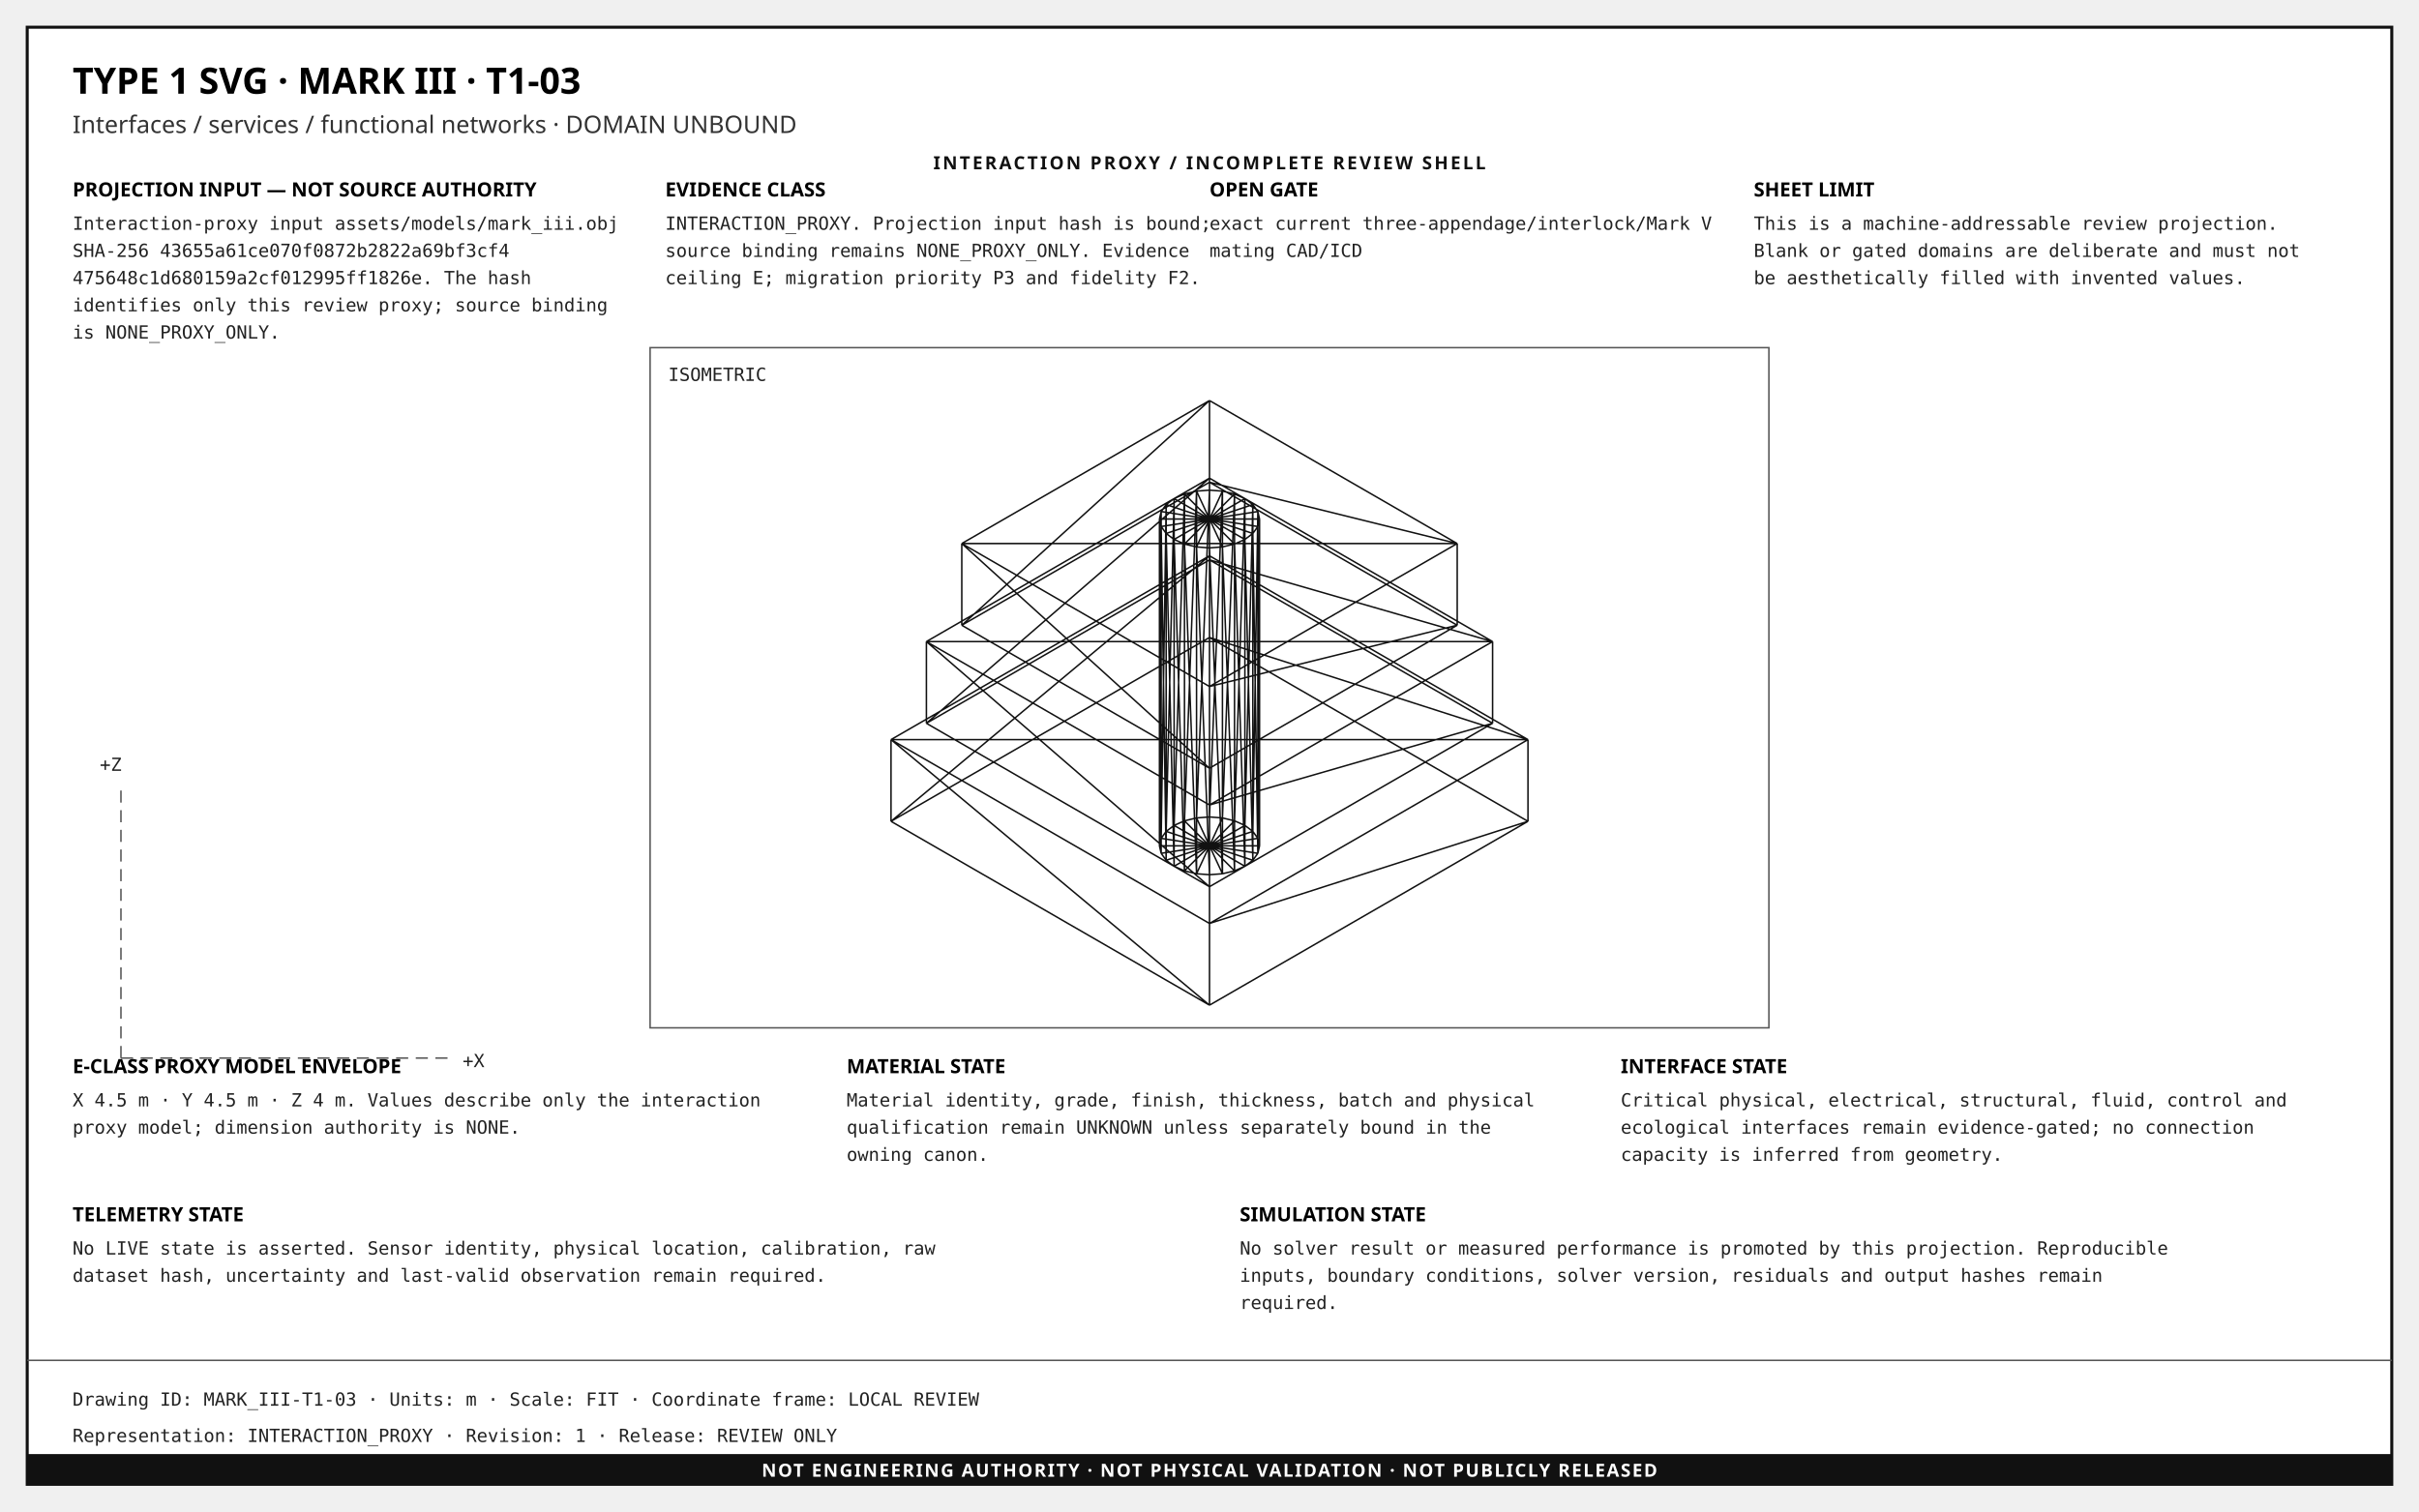
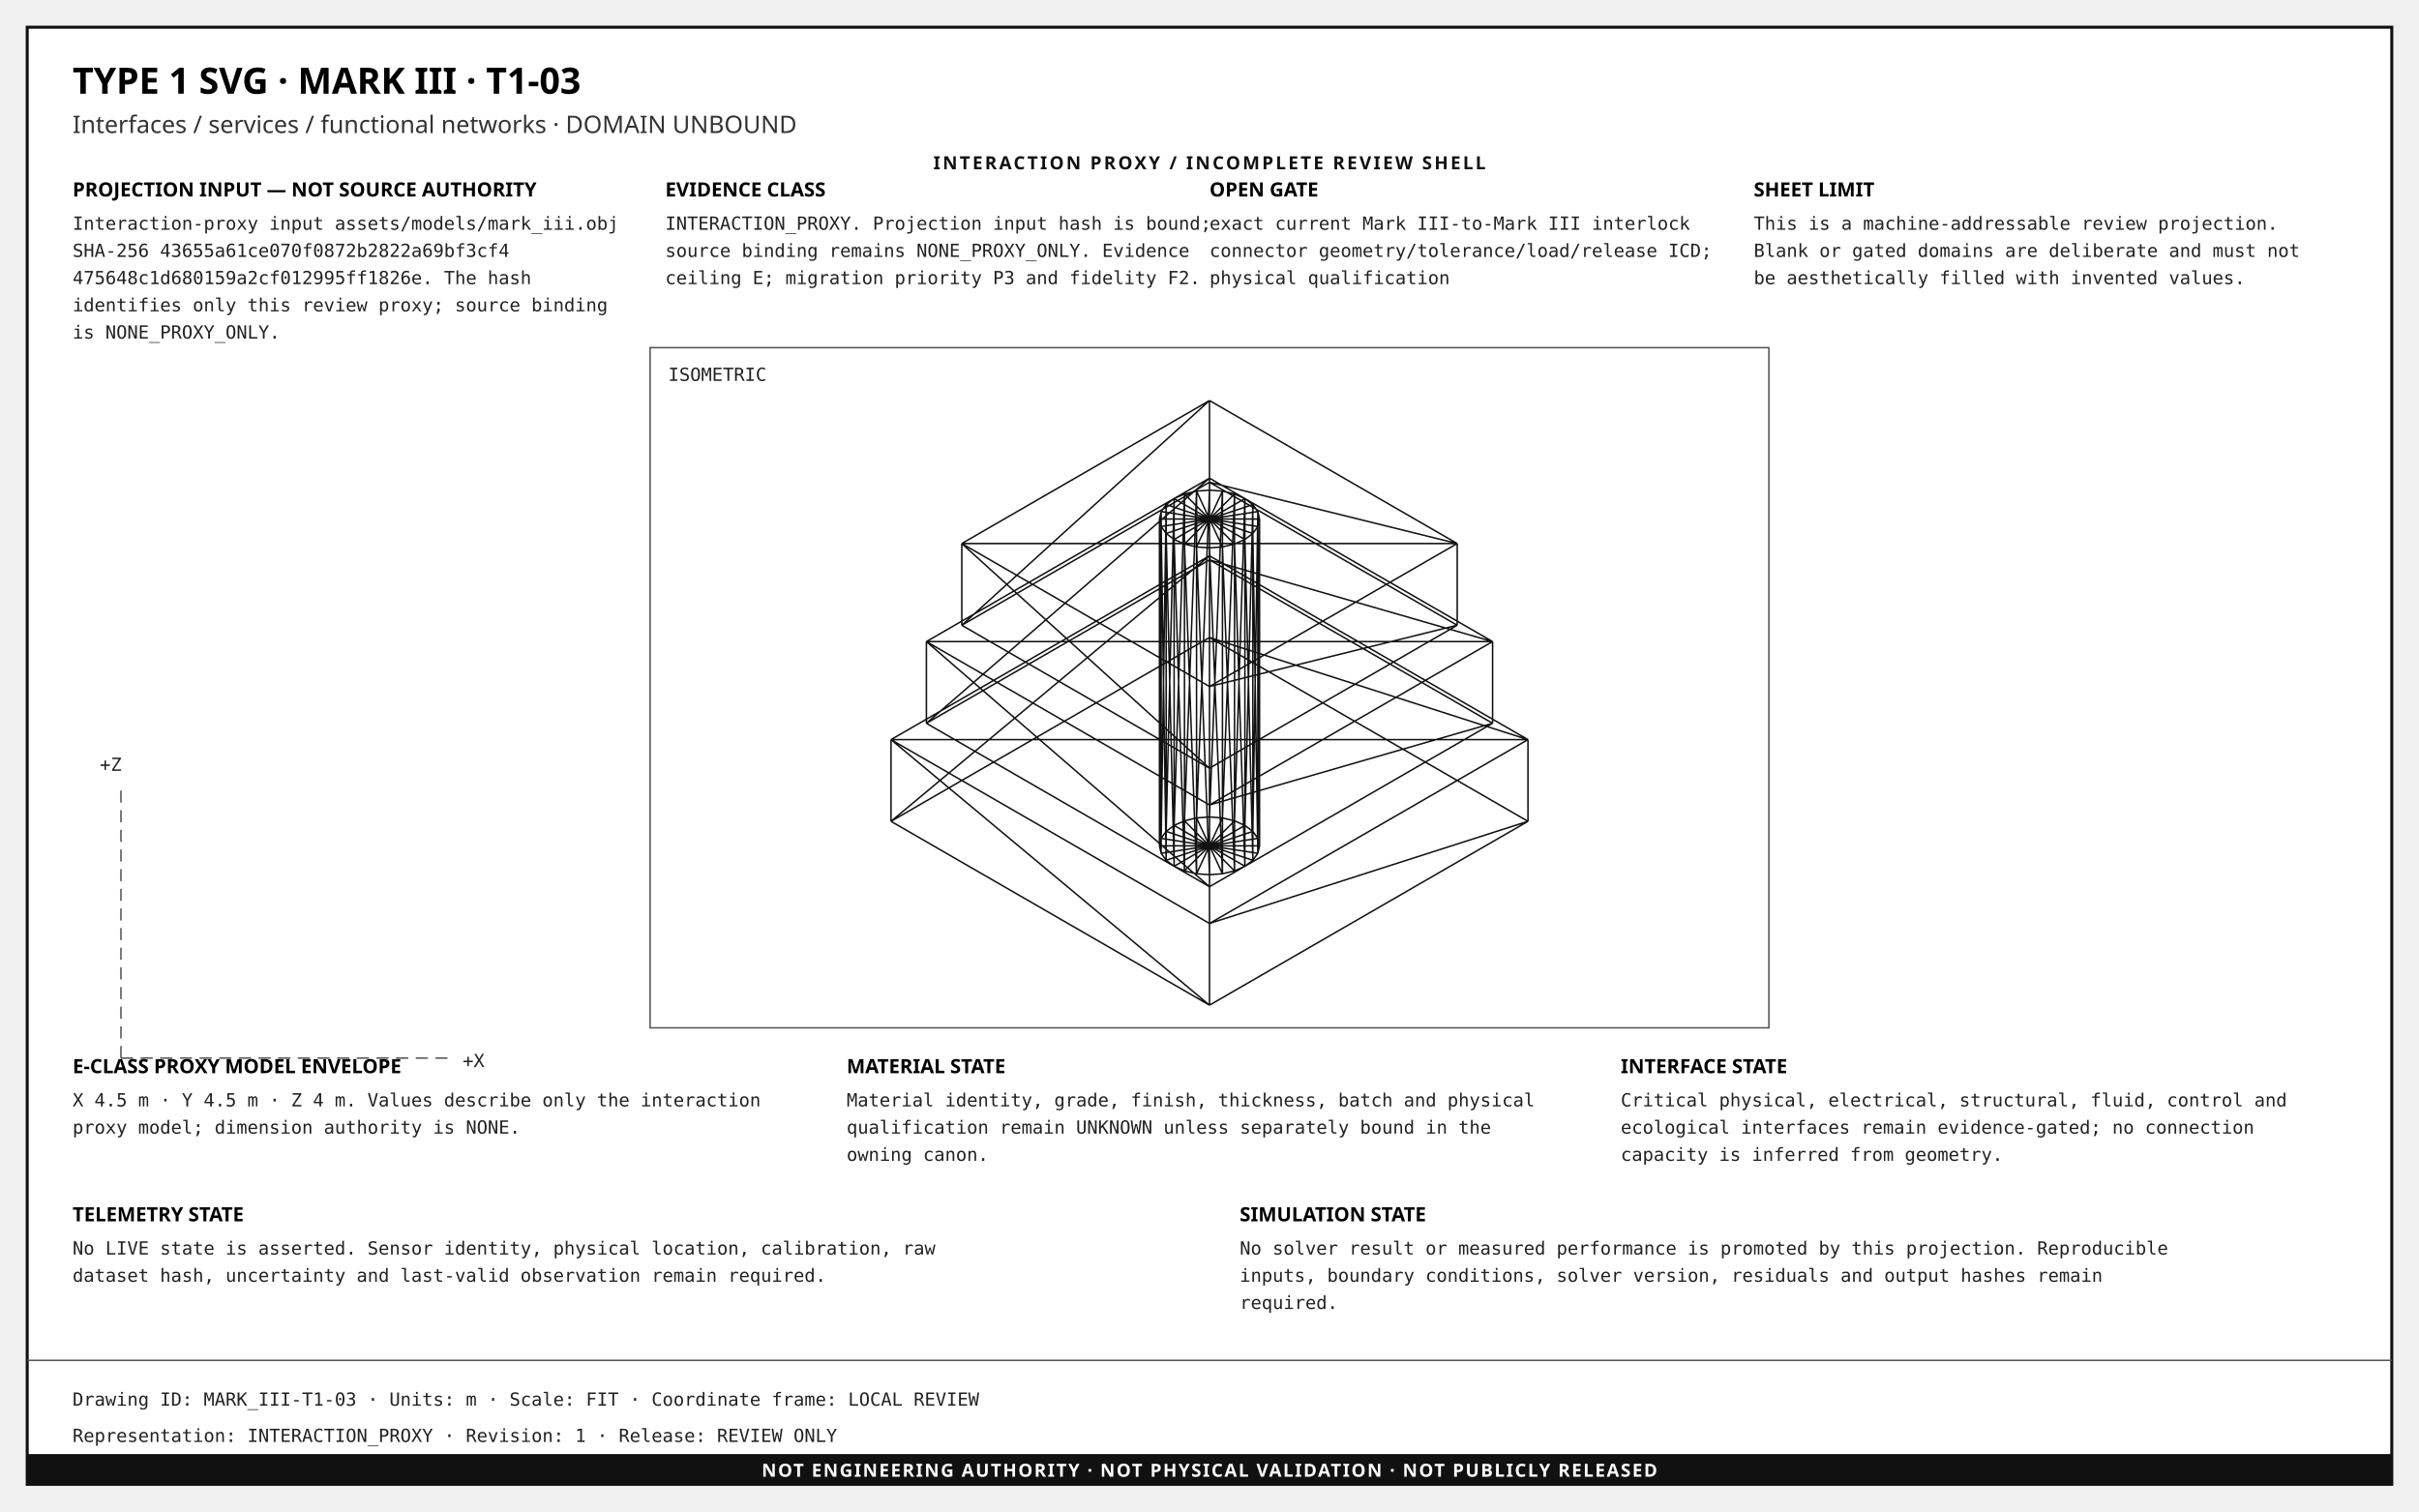
<svg xmlns="http://www.w3.org/2000/svg" width="100%" height="auto" viewBox="0 0 1600 1000" preserveAspectRatio="xMidYMin meet" role="img" aria-labelledby="MARK_III-T1-03-title MARK_III-T1-03-desc" data-twin-id="mark_iii" data-drawing-id="MARK_III-T1-03" data-representation-class="INTERACTION_PROXY" data-package-kind="INTERACTION_PROXY_REVIEW_SHELL" data-evidence-ceiling="E" data-source-binding-state="NONE_PROXY_ONLY" data-dimension-authority="NONE" data-type1-complete="false" data-release-eligible="false" data-release-state="REVIEW_ONLY_NOT_PUBLICLY_RELEASED">
  <style>.sheet{fill:#fff;stroke:#111;stroke-width:2}.border,.viewbox{fill:none;stroke:#555;stroke-width:1}.geometry{stroke:#111;stroke-width:1;fill:none;vector-effect:non-scaling-stroke}.datum{stroke:#555;stroke-width:1;stroke-dasharray:8 5}.title{font:700 24px system-ui,sans-serif}.subtitle{font:16px system-ui,sans-serif;fill:#333}.section-title{font:700 13px system-ui,sans-serif}.body,.label{font:12px ui-monospace,monospace;fill:#222}.proxy-watermark{font:700 12px system-ui,sans-serif;fill:#111;letter-spacing:1.5px}.gate{fill:#111}.gate-text{font:700 12px system-ui,sans-serif;fill:#fff;letter-spacing:1px}</style>
  <g id="L00-SHEET" data-layer="L00-SHEET">
    <rect x="18" y="18" width="1564" height="964" class="sheet" />
    <text x="48" y="62" class="title">TYPE 1 SVG · MARK III · T1-03</text>
    <text x="48" y="88" class="subtitle">Interfaces / services / functional networks · DOMAIN UNBOUND</text>
    <line x1="18" y1="900" x2="1582" y2="900" class="border" />
    <text x="48" y="930" class="body">Drawing ID: MARK_III-T1-03 · Units: m · Scale: FIT · Coordinate frame: LOCAL REVIEW</text>
    <text x="48" y="954" class="body">Representation: INTERACTION_PROXY · Revision: 1 · Release: REVIEW ONLY</text>
  </g>
  <g id="L10-CONTEXT" data-layer="L10-CONTEXT">
    <text x="48" y="130" class="section-title">PROJECTION INPUT — NOT SOURCE AUTHORITY</text>
    <text x="48" y="152" class="body">Interaction-proxy input assets/models/mark_iii.obj</text>
    <text x="48" y="170" class="body">SHA-256 43655a61ce070f0872b2822a69bf3cf4</text>
    <text x="48" y="188" class="body">475648c1d680159a2cf012995ff1826e. The hash</text>
    <text x="48" y="206" class="body">identifies only this review proxy; source binding</text>
    <text x="48" y="224" class="body">is NONE_PROXY_ONLY.</text>
  </g>
  <g id="L20-AUTH-GEOMETRY" data-layer="L20-AUTH-GEOMETRY">

</g>
  <g id="L21-DERIVED-GEOMETRY" data-layer="L21-DERIVED-GEOMETRY">

</g>
  <g id="L22-PROVISIONAL-GEOMETRY" data-layer="L22-PROVISIONAL-GEOMETRY">
    <rect x="430" y="230" width="740" height="450" class="viewbox" />
    <text x="442" y="252" class="label">ISOMETRIC</text>
    <path id="MARK_III-T1-03-ISOMETRIC-proxy-wireframe" data-feature-class="INTERACTION_PROXY_WIREFRAME" d="M 589.345 543.378 L 589.345 489.324 M 589.345 543.378 L 800.000 421.757 M 589.345 543.378 L 800.000 367.703 M 589.345 489.324 L 800.000 367.703 M 800.000 421.757 L 800.000 367.703 M 589.345 543.378 L 800.000 665.000 M 589.345 489.324 L 800.000 665.000 M 800.000 421.757 L 800.000 665.000 M 589.345 489.324 L 800.000 610.946 M 800.000 665.000 L 800.000 610.946 M 800.000 421.757 L 1010.655 543.378 M 800.000 665.000 L 1010.655 543.378 M 800.000 610.946 L 1010.655 543.378 M 589.345 489.324 L 1010.655 489.324 M 800.000 421.757 L 1010.655 489.324 M 800.000 367.703 L 1010.655 489.324 M 800.000 610.946 L 1010.655 489.324 M 1010.655 543.378 L 1010.655 489.324 M 612.751 478.514 L 612.751 424.459 M 612.751 478.514 L 800.000 370.405 M 612.751 478.514 L 800.000 316.351 M 612.751 424.459 L 800.000 316.351 M 800.000 370.405 L 800.000 316.351 M 612.751 478.514 L 800.000 586.622 M 612.751 424.459 L 800.000 586.622 M 800.000 370.405 L 800.000 586.622 M 612.751 424.459 L 800.000 532.568 M 800.000 586.622 L 800.000 532.568 M 800.000 370.405 L 987.249 478.514 M 800.000 586.622 L 987.249 478.514 M 800.000 532.568 L 987.249 478.514 M 612.751 424.459 L 987.249 424.459 M 800.000 370.405 L 987.249 424.459 M 800.000 316.351 L 987.249 424.459 M 800.000 532.568 L 987.249 424.459 M 987.249 478.514 L 987.249 424.459 M 636.157 413.649 L 636.157 359.595 M 636.157 413.649 L 800.000 319.054 M 636.157 413.649 L 800.000 265.000 M 636.157 359.595 L 800.000 265.000 M 800.000 319.054 L 800.000 265.000 M 636.157 413.649 L 800.000 508.243 M 636.157 359.595 L 800.000 508.243 M 800.000 319.054 L 800.000 508.243 M 636.157 359.595 L 800.000 454.189 M 800.000 508.243 L 800.000 454.189 M 800.000 319.054 L 963.843 413.649 M 800.000 508.243 L 963.843 413.649 M 800.000 454.189 L 963.843 413.649 M 636.157 359.595 L 963.843 359.595 M 800.000 319.054 L 963.843 359.595 M 800.000 265.000 L 963.843 359.595 M 800.000 454.189 L 963.843 359.595 M 963.843 413.649 L 963.843 359.595 M 800.000 559.595 L 823.406 573.108 M 823.406 573.108 L 823.406 356.892 M 823.406 356.892 L 800.000 343.378 M 800.000 559.595 L 828.666 569.150 M 823.406 573.108 L 828.666 569.150 M 823.406 356.892 L 828.666 569.150 M 823.406 356.892 L 828.666 352.934 M 800.000 343.378 L 828.666 352.934 M 828.666 569.150 L 828.666 352.934 M 800.000 559.595 L 831.973 564.541 M 828.666 569.150 L 831.973 564.541 M 828.666 352.934 L 831.973 564.541 M 800.000 343.378 L 831.973 348.325 M 828.666 352.934 L 831.973 348.325 M 831.973 564.541 L 831.973 348.325 M 800.000 559.595 L 833.101 559.595 M 831.973 564.541 L 833.101 559.595 M 831.973 348.325 L 833.101 559.595 M 800.000 343.378 L 833.101 343.378 M 831.973 348.325 L 833.101 343.378 M 833.101 559.595 L 833.101 343.378 M 800.000 559.595 L 831.973 554.648 M 833.101 559.595 L 831.973 554.648 M 833.101 343.378 L 831.973 554.648 M 800.000 343.378 L 831.973 338.432 M 833.101 343.378 L 831.973 338.432 M 831.973 554.648 L 831.973 338.432 M 800.000 559.595 L 828.666 550.039 M 831.973 554.648 L 828.666 550.039 M 831.973 338.432 L 828.666 550.039 M 800.000 343.378 L 828.666 333.823 M 831.973 338.432 L 828.666 333.823 M 828.666 550.039 L 828.666 333.823 M 800.000 559.595 L 823.406 546.081 M 828.666 550.039 L 823.406 546.081 M 828.666 333.823 L 823.406 546.081 M 800.000 343.378 L 823.406 329.865 M 828.666 333.823 L 823.406 329.865 M 823.406 546.081 L 823.406 329.865 M 800.000 559.595 L 816.551 543.044 M 823.406 546.081 L 816.551 543.044 M 823.406 329.865 L 816.551 543.044 M 800.000 343.378 L 816.551 326.828 M 823.406 329.865 L 816.551 326.828 M 816.551 543.044 L 816.551 326.828 M 800.000 559.595 L 808.567 541.135 M 816.551 543.044 L 808.567 541.135 M 816.551 326.828 L 808.567 541.135 M 800.000 343.378 L 808.567 324.919 M 816.551 326.828 L 808.567 324.919 M 808.567 541.135 L 808.567 324.919 M 800.000 559.595 L 800.000 540.484 M 808.567 541.135 L 800.000 540.484 M 808.567 324.919 L 800.000 540.484 M 800.000 343.378 L 800.000 324.267 M 808.567 324.919 L 800.000 324.267 M 800.000 540.484 L 800.000 324.267 M 800.000 559.595 L 791.433 541.135 M 800.000 540.484 L 791.433 541.135 M 800.000 324.267 L 791.433 541.135 M 800.000 343.378 L 791.433 324.919 M 800.000 324.267 L 791.433 324.919 M 791.433 541.135 L 791.433 324.919 M 800.000 559.595 L 783.449 543.044 M 791.433 541.135 L 783.449 543.044 M 791.433 324.919 L 783.449 543.044 M 800.000 343.378 L 783.449 326.828 M 791.433 324.919 L 783.449 326.828 M 783.449 543.044 L 783.449 326.828 M 800.000 559.595 L 776.594 546.081 M 783.449 543.044 L 776.594 546.081 M 783.449 326.828 L 776.594 546.081 M 800.000 343.378 L 776.594 329.865 M 783.449 326.828 L 776.594 329.865 M 776.594 546.081 L 776.594 329.865 M 800.000 559.595 L 771.334 550.039 M 776.594 546.081 L 771.334 550.039 M 776.594 329.865 L 771.334 550.039 M 800.000 343.378 L 771.334 333.823 M 776.594 329.865 L 771.334 333.823 M 771.334 550.039 L 771.334 333.823 M 800.000 559.595 L 768.027 554.648 M 771.334 550.039 L 768.027 554.648 M 771.334 333.823 L 768.027 554.648 M 800.000 343.378 L 768.027 338.432 M 771.334 333.823 L 768.027 338.432 M 768.027 554.648 L 768.027 338.432 M 800.000 559.595 L 766.899 559.595 M 768.027 554.648 L 766.899 559.595 M 768.027 338.432 L 766.899 559.595 M 800.000 343.378 L 766.899 343.378 M 768.027 338.432 L 766.899 343.378 M 766.899 559.595 L 766.899 343.378 M 800.000 559.595 L 768.027 564.541 M 766.899 559.595 L 768.027 564.541 M 766.899 343.378 L 768.027 564.541 M 800.000 343.378 L 768.027 348.325 M 766.899 343.378 L 768.027 348.325 M 768.027 564.541 L 768.027 348.325 M 800.000 559.595 L 771.334 569.150 M 768.027 564.541 L 771.334 569.150 M 768.027 348.325 L 771.334 569.150 M 800.000 343.378 L 771.334 352.934 M 768.027 348.325 L 771.334 352.934 M 771.334 569.150 L 771.334 352.934 M 800.000 559.595 L 776.594 573.108 M 771.334 569.150 L 776.594 573.108 M 771.334 352.934 L 776.594 573.108 M 800.000 343.378 L 776.594 356.892 M 771.334 352.934 L 776.594 356.892 M 776.594 573.108 L 776.594 356.892 M 800.000 559.595 L 783.449 576.145 M 776.594 573.108 L 783.449 576.145 M 776.594 356.892 L 783.449 576.145 M 800.000 343.378 L 783.449 359.929 M 776.594 356.892 L 783.449 359.929 M 783.449 576.145 L 783.449 359.929 M 800.000 559.595 L 791.433 578.054 M 783.449 576.145 L 791.433 578.054 M 783.449 359.929 L 791.433 578.054 M 800.000 343.378 L 791.433 361.838 M 783.449 359.929 L 791.433 361.838 M 791.433 578.054 L 791.433 361.838 M 800.000 559.595 L 800.000 578.706 M 791.433 578.054 L 800.000 578.706 M 791.433 361.838 L 800.000 578.706 M 800.000 343.378 L 800.000 362.489 M 791.433 361.838 L 800.000 362.489 M 800.000 578.706 L 800.000 362.489 M 800.000 559.595 L 808.567 578.054 M 800.000 578.706 L 808.567 578.054 M 800.000 362.489 L 808.567 578.054 M 800.000 343.378 L 808.567 361.838 M 800.000 362.489 L 808.567 361.838 M 808.567 578.054 L 808.567 361.838 M 800.000 559.595 L 816.551 576.145 M 823.406 573.108 L 816.551 576.145 M 808.567 578.054 L 816.551 576.145 M 808.567 361.838 L 816.551 576.145 M 823.406 573.108 L 816.551 359.929 M 823.406 356.892 L 816.551 359.929 M 800.000 343.378 L 816.551 359.929 M 808.567 361.838 L 816.551 359.929 M 816.551 576.145 L 816.551 359.929" class="geometry" />
  </g>
  <g id="L30-HIDDEN" data-layer="L30-HIDDEN">

</g>
  <g id="L31-CENTRE-DATUM" data-layer="L31-CENTRE-DATUM">
    <line id="DATUM-X" x1="80" y1="700" x2="300" y2="700" class="datum" />
    <line id="DATUM-Z" x1="80" y1="700" x2="80" y2="520" class="datum" />
    <text x="306" y="706" class="label">+X</text>
    <text x="66" y="510" class="label">+Z</text>
  </g>
  <g id="L40-SECTIONS" data-layer="L40-SECTIONS">

</g>
  <g id="L50-DIMENSIONS" data-layer="L50-DIMENSIONS">
    <text x="48" y="710" class="section-title">E-CLASS PROXY MODEL ENVELOPE</text>
    <text x="48" y="732" class="body">X 4.5 m · Y 4.5 m · Z 4 m. Values describe only the interaction</text>
    <text x="48" y="750" class="body">proxy model; dimension authority is NONE.</text>
  </g>
  <g id="L60-MATERIALS" data-layer="L60-MATERIALS">
    <text x="560" y="710" class="section-title">MATERIAL STATE</text>
    <text x="560" y="732" class="body">Material identity, grade, finish, thickness, batch and physical</text>
    <text x="560" y="750" class="body">qualification remain UNKNOWN unless separately bound in the</text>
    <text x="560" y="768" class="body">owning canon.</text>
  </g>
  <g id="L70-INTERFACES" data-layer="L70-INTERFACES">
    <text x="1072" y="710" class="section-title">INTERFACE STATE</text>
    <text x="1072" y="732" class="body">Critical physical, electrical, structural, fluid, control and</text>
    <text x="1072" y="750" class="body">ecological interfaces remain evidence-gated; no connection</text>
    <text x="1072" y="768" class="body">capacity is inferred from geometry.</text>
  </g>
  <g id="L75-SENSORS" data-layer="L75-SENSORS">
    <text x="48" y="808" class="section-title">TELEMETRY STATE</text>
    <text x="48" y="830" class="body">No LIVE state is asserted. Sensor identity, physical location, calibration, raw</text>
    <text x="48" y="848" class="body">dataset hash, uncertainty and last-valid observation remain required.</text>
  </g>
  <g id="L80-SIMULATION" data-layer="L80-SIMULATION">
    <text x="820" y="808" class="section-title">SIMULATION STATE</text>
    <text x="820" y="830" class="body">No solver result or measured performance is promoted by this projection. Reproducible</text>
    <text x="820" y="848" class="body">inputs, boundary conditions, solver version, residuals and output hashes remain</text>
    <text x="820" y="866" class="body">required.</text>
  </g>
  <g id="L90-EVIDENCE" data-layer="L90-EVIDENCE">
    <text x="440" y="130" class="section-title">EVIDENCE CLASS</text>
    <text x="440" y="152" class="body">INTERACTION_PROXY. Projection input hash is bound;</text>
    <text x="440" y="170" class="body">source binding remains NONE_PROXY_ONLY. Evidence</text>
    <text x="440" y="188" class="body">ceiling E; migration priority P3 and fidelity F2.</text>
  </g>
  <g id="L91-UNKNOWNS" data-layer="L91-UNKNOWNS">
    <text x="800" y="130" class="section-title">OPEN GATE</text>
-     <text x="800" y="152" class="body">exact current three-appendage/interlock/Mark V</text>
-     <text x="800" y="170" class="body">mating CAD/ICD</text>
+     <text x="800" y="152" class="body">exact current Mark III-to-Mark III interlock</text>
+     <text x="800" y="170" class="body">connector geometry/tolerance/load/release ICD;</text>
+     <text x="800" y="188" class="body">physical qualification</text>
  </g>
  <g id="L95-ANNOTATIONS" data-layer="L95-ANNOTATIONS">
    <text x="1160" y="130" class="section-title">SHEET LIMIT</text>
    <text x="1160" y="152" class="body">This is a machine-addressable review projection.</text>
    <text x="1160" y="170" class="body">Blank or gated domains are deliberate and must not</text>
    <text x="1160" y="188" class="body">be aesthetically filled with invented values.</text>
  </g>
  <g id="L99-CLAIM-GATE" data-layer="L99-CLAIM-GATE">
    <text x="800" y="112" text-anchor="middle" class="proxy-watermark">INTERACTION PROXY / INCOMPLETE REVIEW SHELL</text>
    <rect x="18" y="962" width="1564" height="20" class="gate" />
    <text x="800" y="977" text-anchor="middle" class="gate-text">NOT ENGINEERING AUTHORITY · NOT PHYSICAL VALIDATION · NOT PUBLICLY RELEASED</text>
  </g>
</svg>
